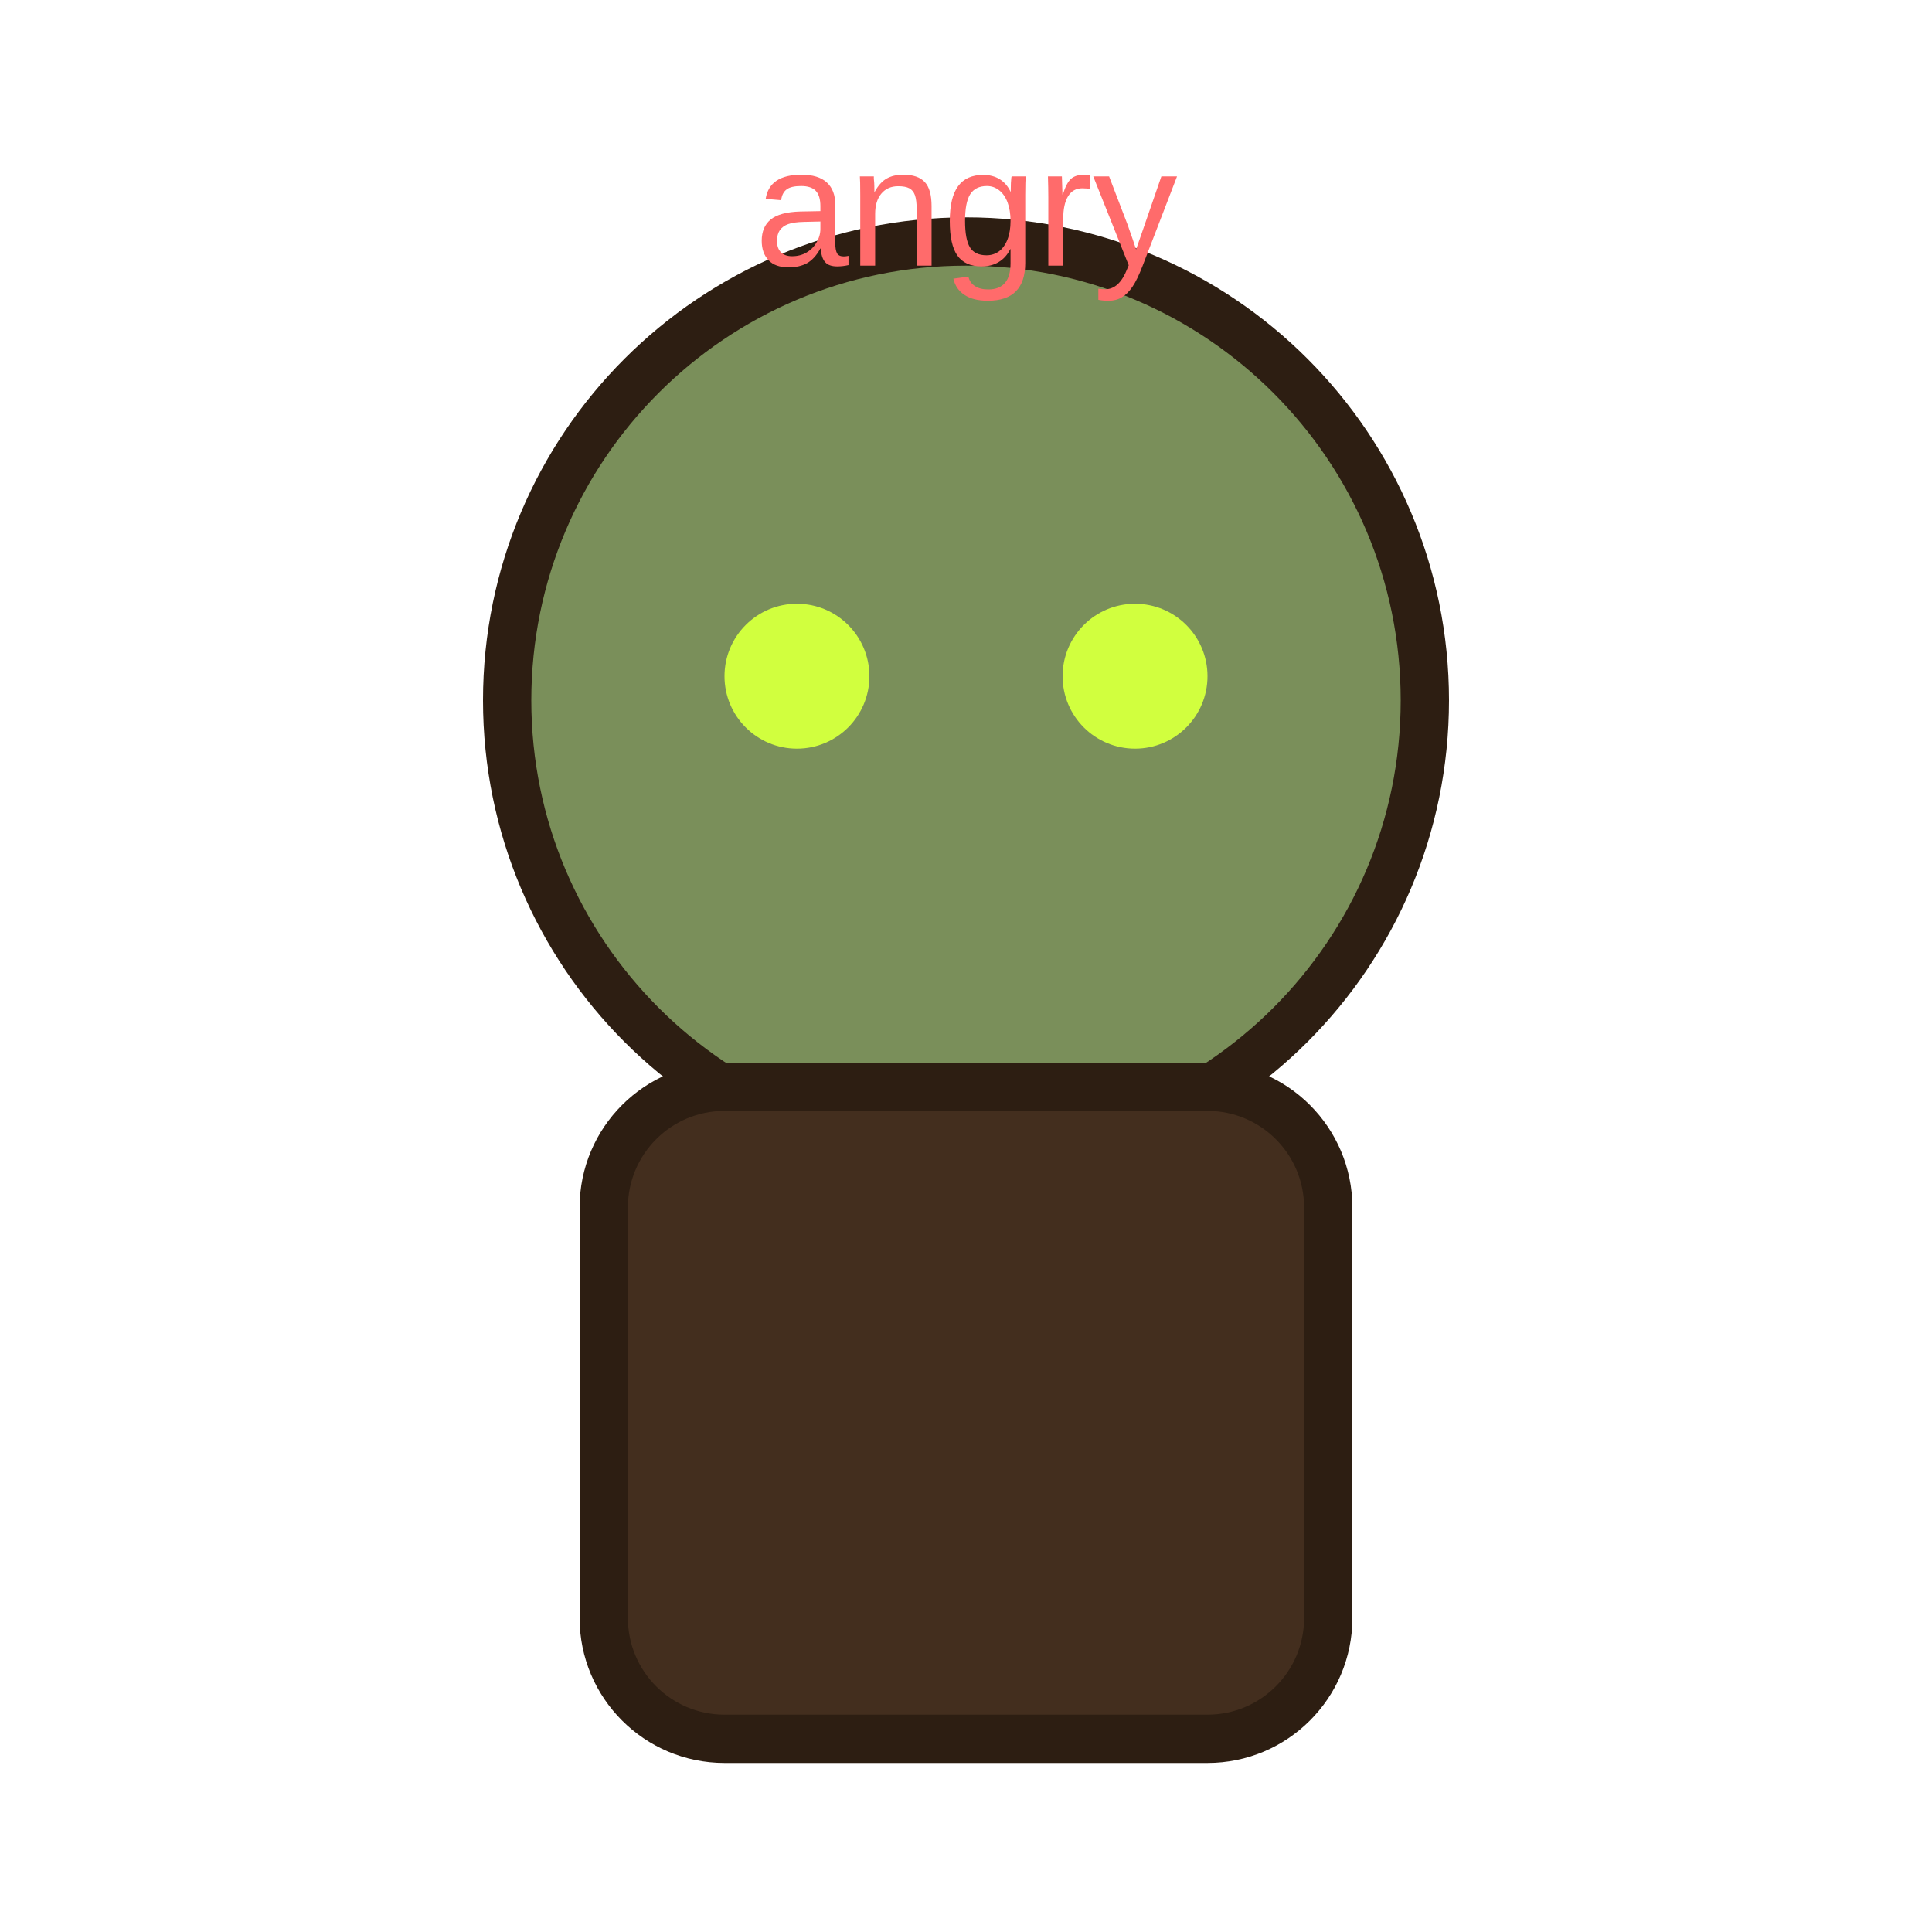
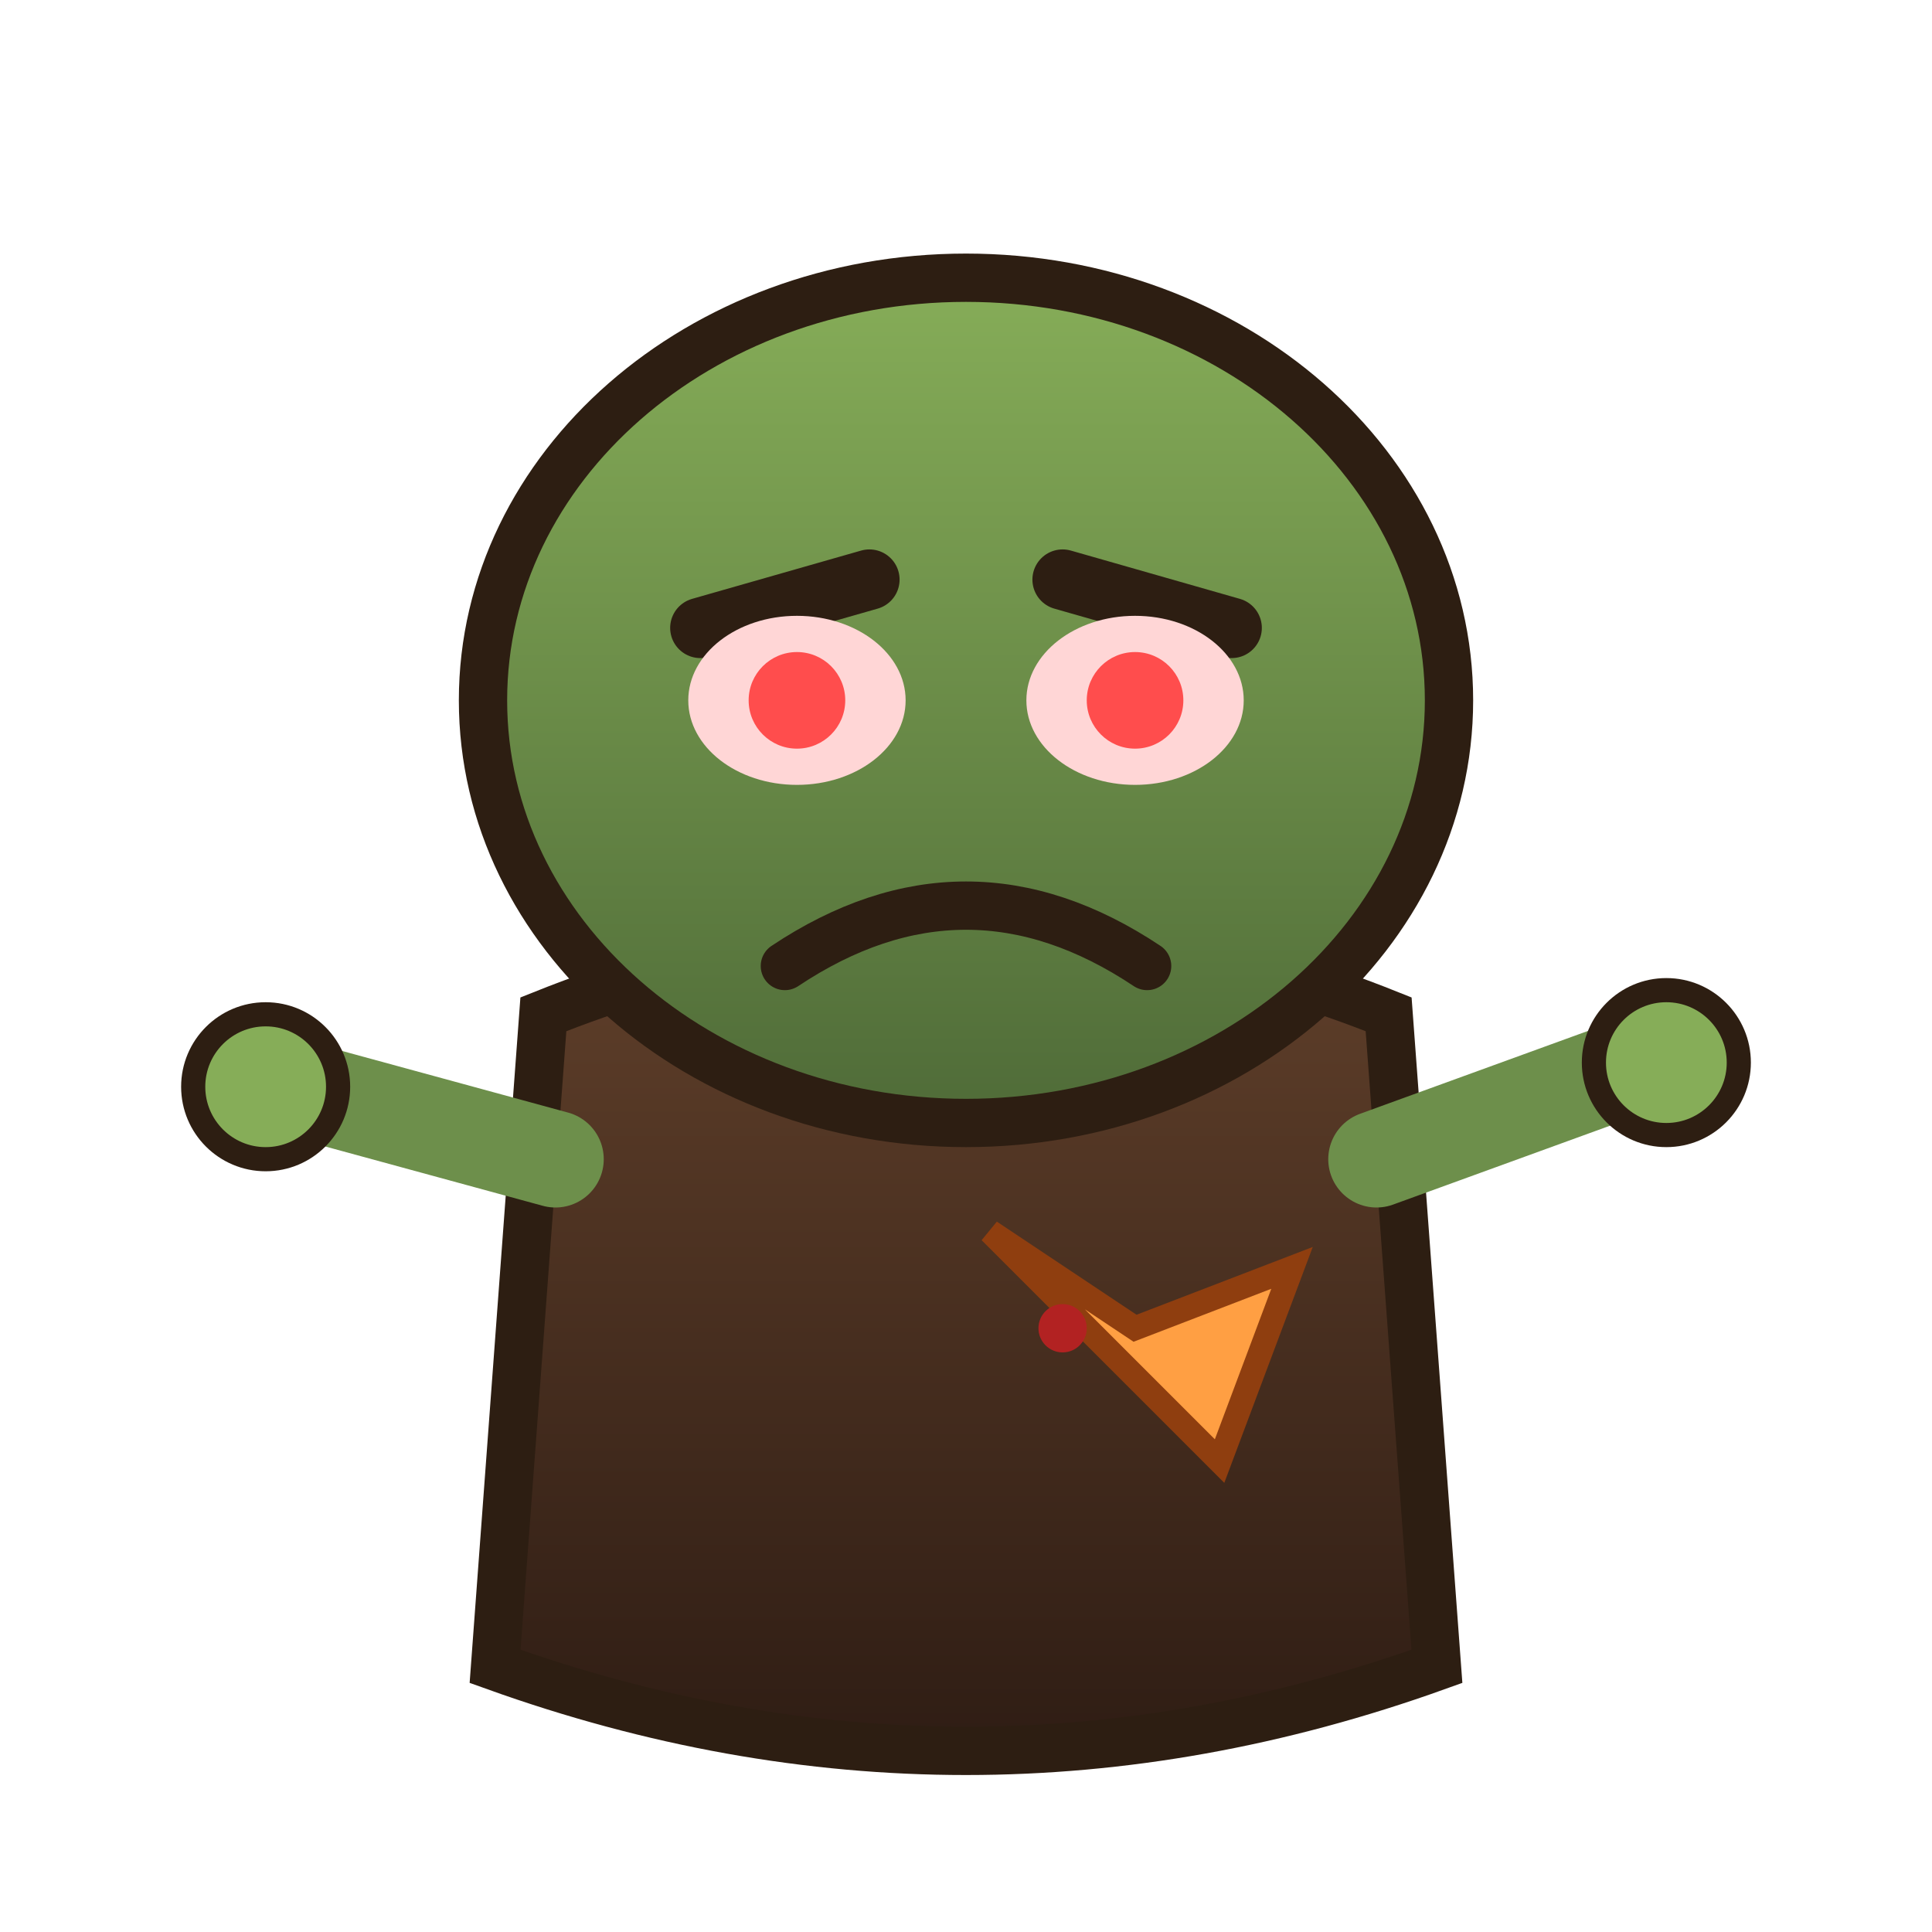
<svg xmlns="http://www.w3.org/2000/svg" width="160" height="160" viewBox="0 0 160 160">
-   <ellipse cx="80" cy="58" rx="38" ry="38" fill="#7a8f5a" stroke="#2d1e12" stroke-width="4" />
-   <rect x="50" y="90" width="60" height="54" rx="10" fill="#432e1e" stroke="#2d1e12" stroke-width="4" />
-   <circle cx="66" cy="56" r="6" fill="#d1ff3e" />
-   <circle cx="94" cy="56" r="6" fill="#d1ff3e" />
-   <text x="80" y="22" text-anchor="middle" font-size="14" fill="#ff6b6b" font-family="Arial">angry</text>
+   <defs>
+     <linearGradient id="skinA" x1="0" y1="0" x2="0" y2="1">
+       <stop offset="0%" stop-color="#86ad58" />
+       <stop offset="100%" stop-color="#4f6b38" />
+     </linearGradient>
+     <linearGradient id="coatA" x1="0" y1="0" x2="0" y2="1">
+       <stop offset="0%" stop-color="#5f3f2a" />
+       <stop offset="100%" stop-color="#2f1d14" />
+     </linearGradient>
+   </defs>
+   <ellipse cx="80" cy="132" rx="38" ry="10" fill="rgba(0,0,0,0.38)" />
+   <path d="M45 84 Q80 70 115 84 L119 138 Q80 152 41 138 Z" fill="url(#coatA)" stroke="#2d1e12" stroke-width="4" />
+   <ellipse cx="80" cy="58" rx="40" ry="35" fill="url(#skinA)" stroke="#2d1e12" stroke-width="4" />
+   <path d="M58 52 L72 48 M88 48 L102 52" stroke="#2d1e12" stroke-width="5" stroke-linecap="round" />
+   <ellipse cx="66" cy="58" rx="9" ry="7" fill="#ffd6d6" />
+   <ellipse cx="94" cy="58" rx="9" ry="7" fill="#ffd6d6" />
+   <circle cx="66" cy="58" r="4" fill="#ff4d4d" />
+   <circle cx="94" cy="58" r="4" fill="#ff4d4d" />
+   <path d="M65 80 Q80 70 95 80" stroke="#2d1e12" stroke-width="4" fill="none" stroke-linecap="round" />
+   <path d="M46 96 L24 90" stroke="#6d8f4b" stroke-width="8" stroke-linecap="round" />
+   <circle cx="22" cy="90" r="6" fill="#86ad58" stroke="#2d1e12" stroke-width="2" />
+   <path d="M114 96 L136 88" stroke="#6d8f4b" stroke-width="8" stroke-linecap="round" />
+   <circle cx="138" cy="88" r="6" fill="#86ad58" stroke="#2d1e12" stroke-width="2" />
+   <path d="M82 102 l12 8 l13 -5 l-6 16 z" fill="#ff9f43" stroke="#8f3e0f" stroke-width="2" />
+   <circle cx="88" cy="110" r="2" fill="#b22222" />
</svg>
